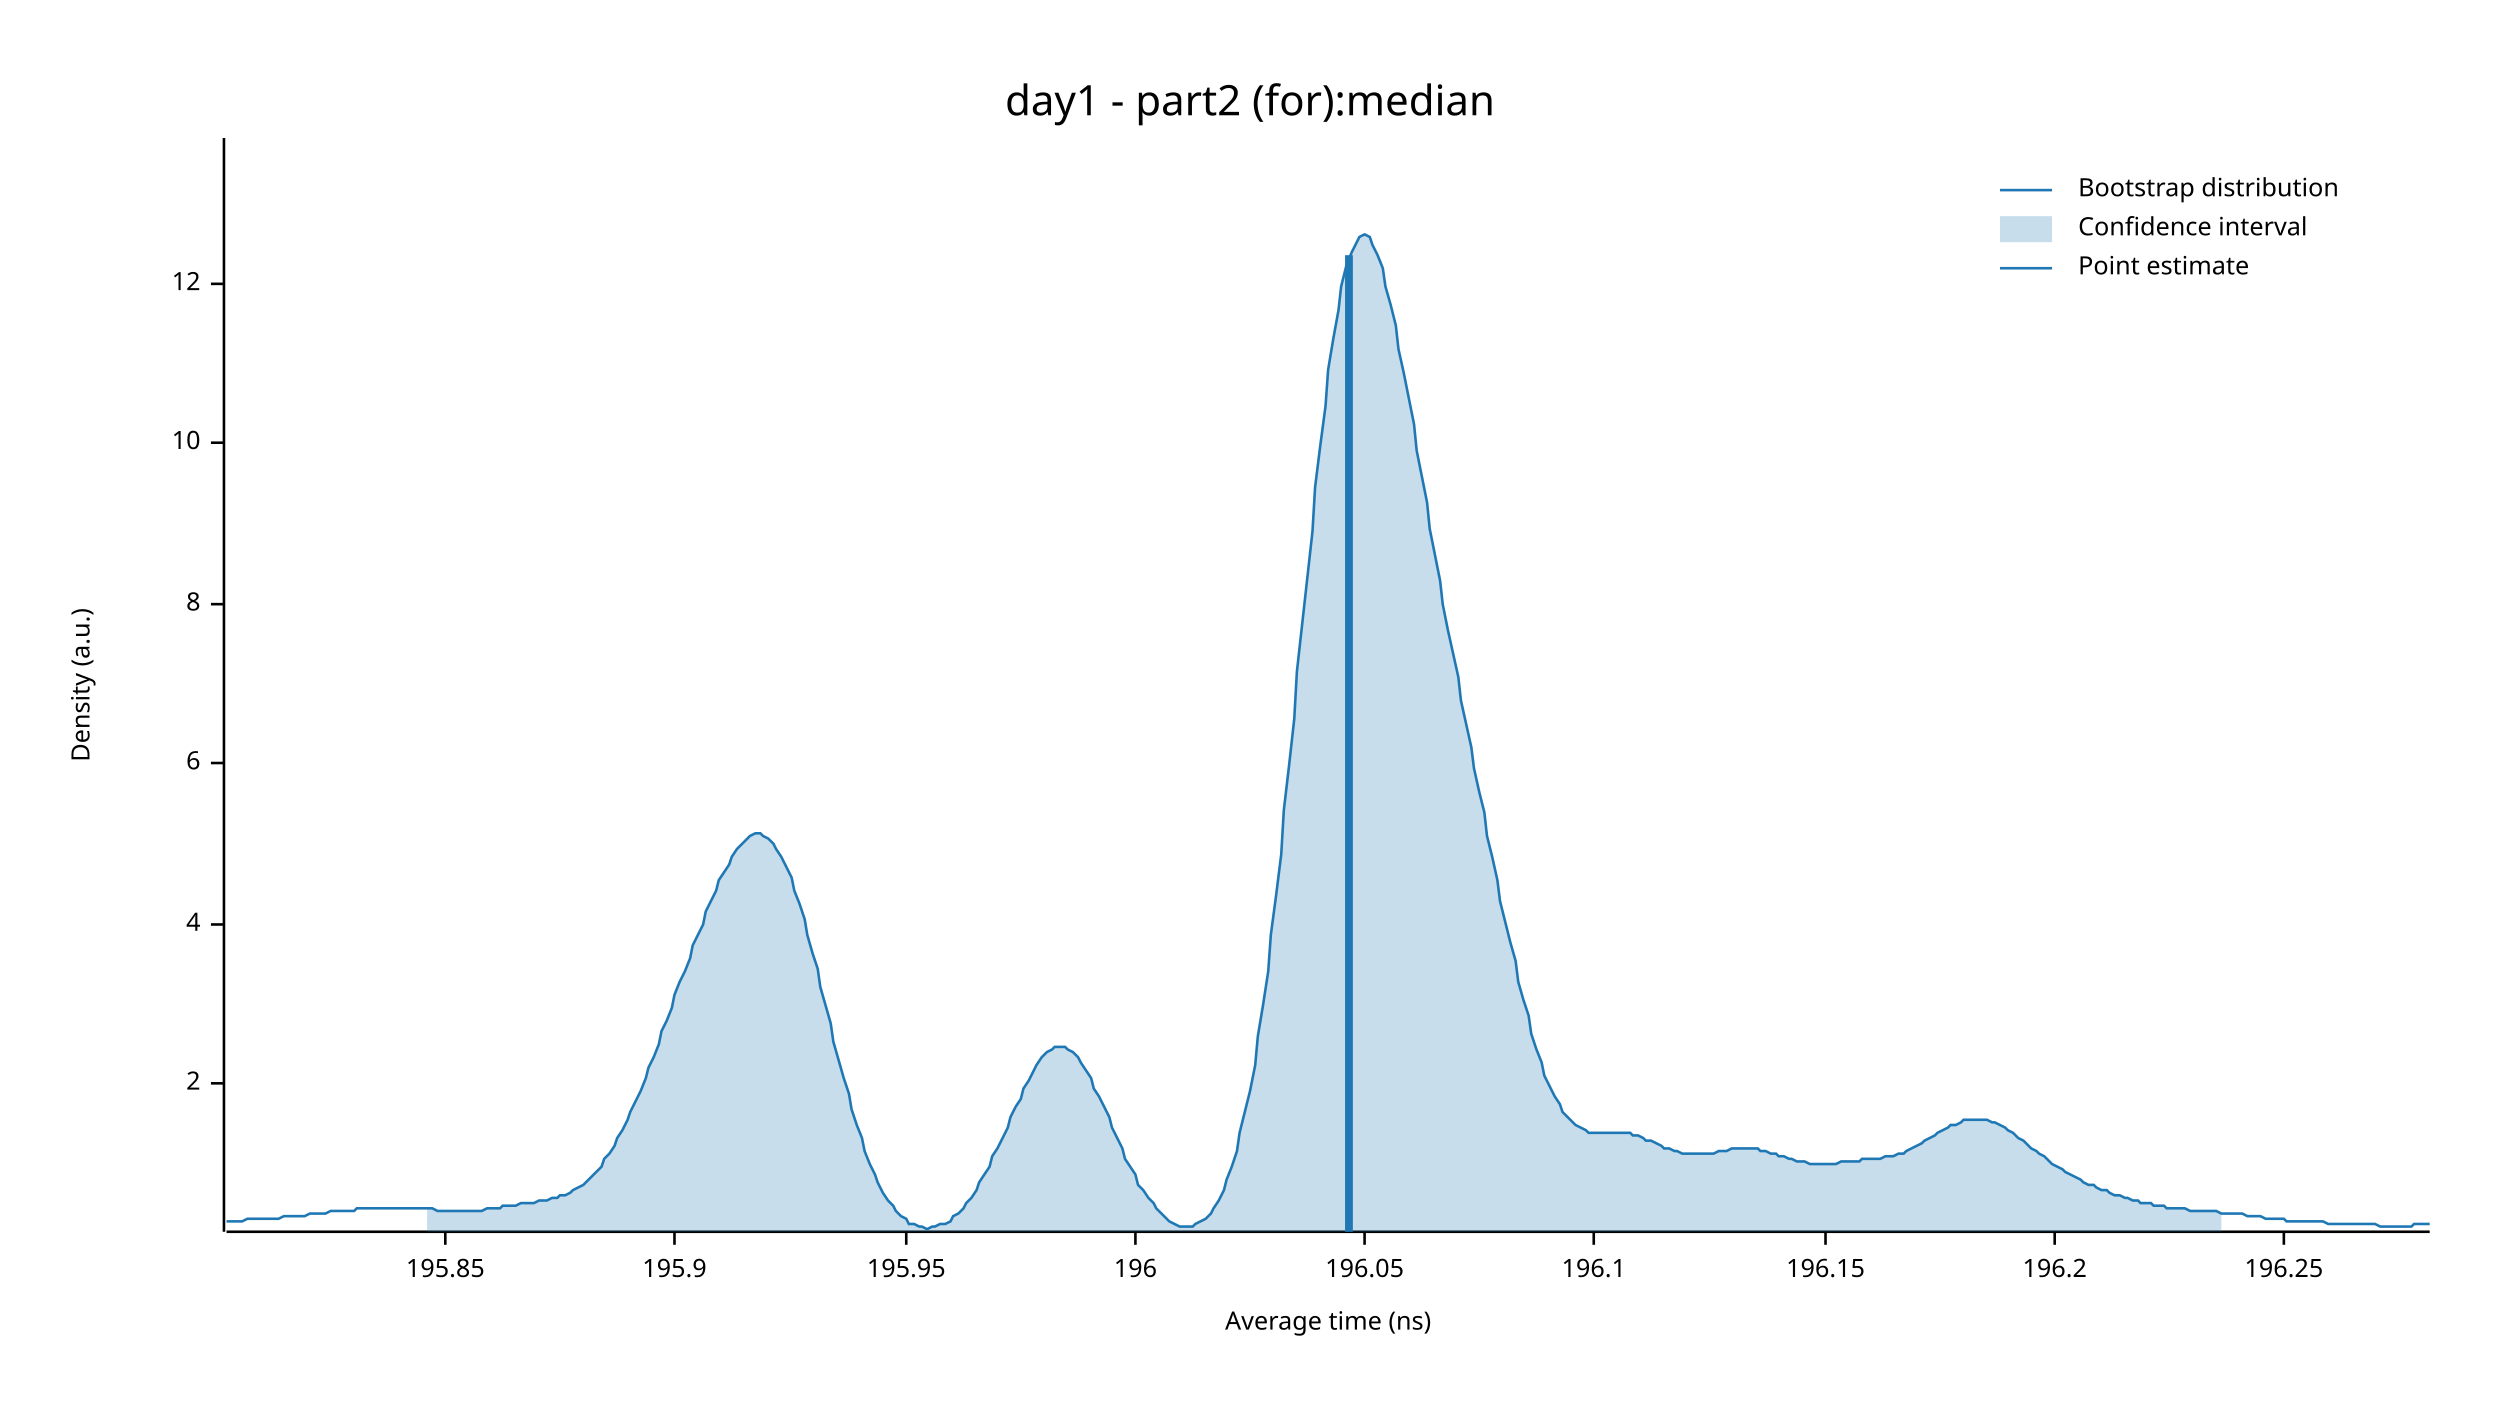
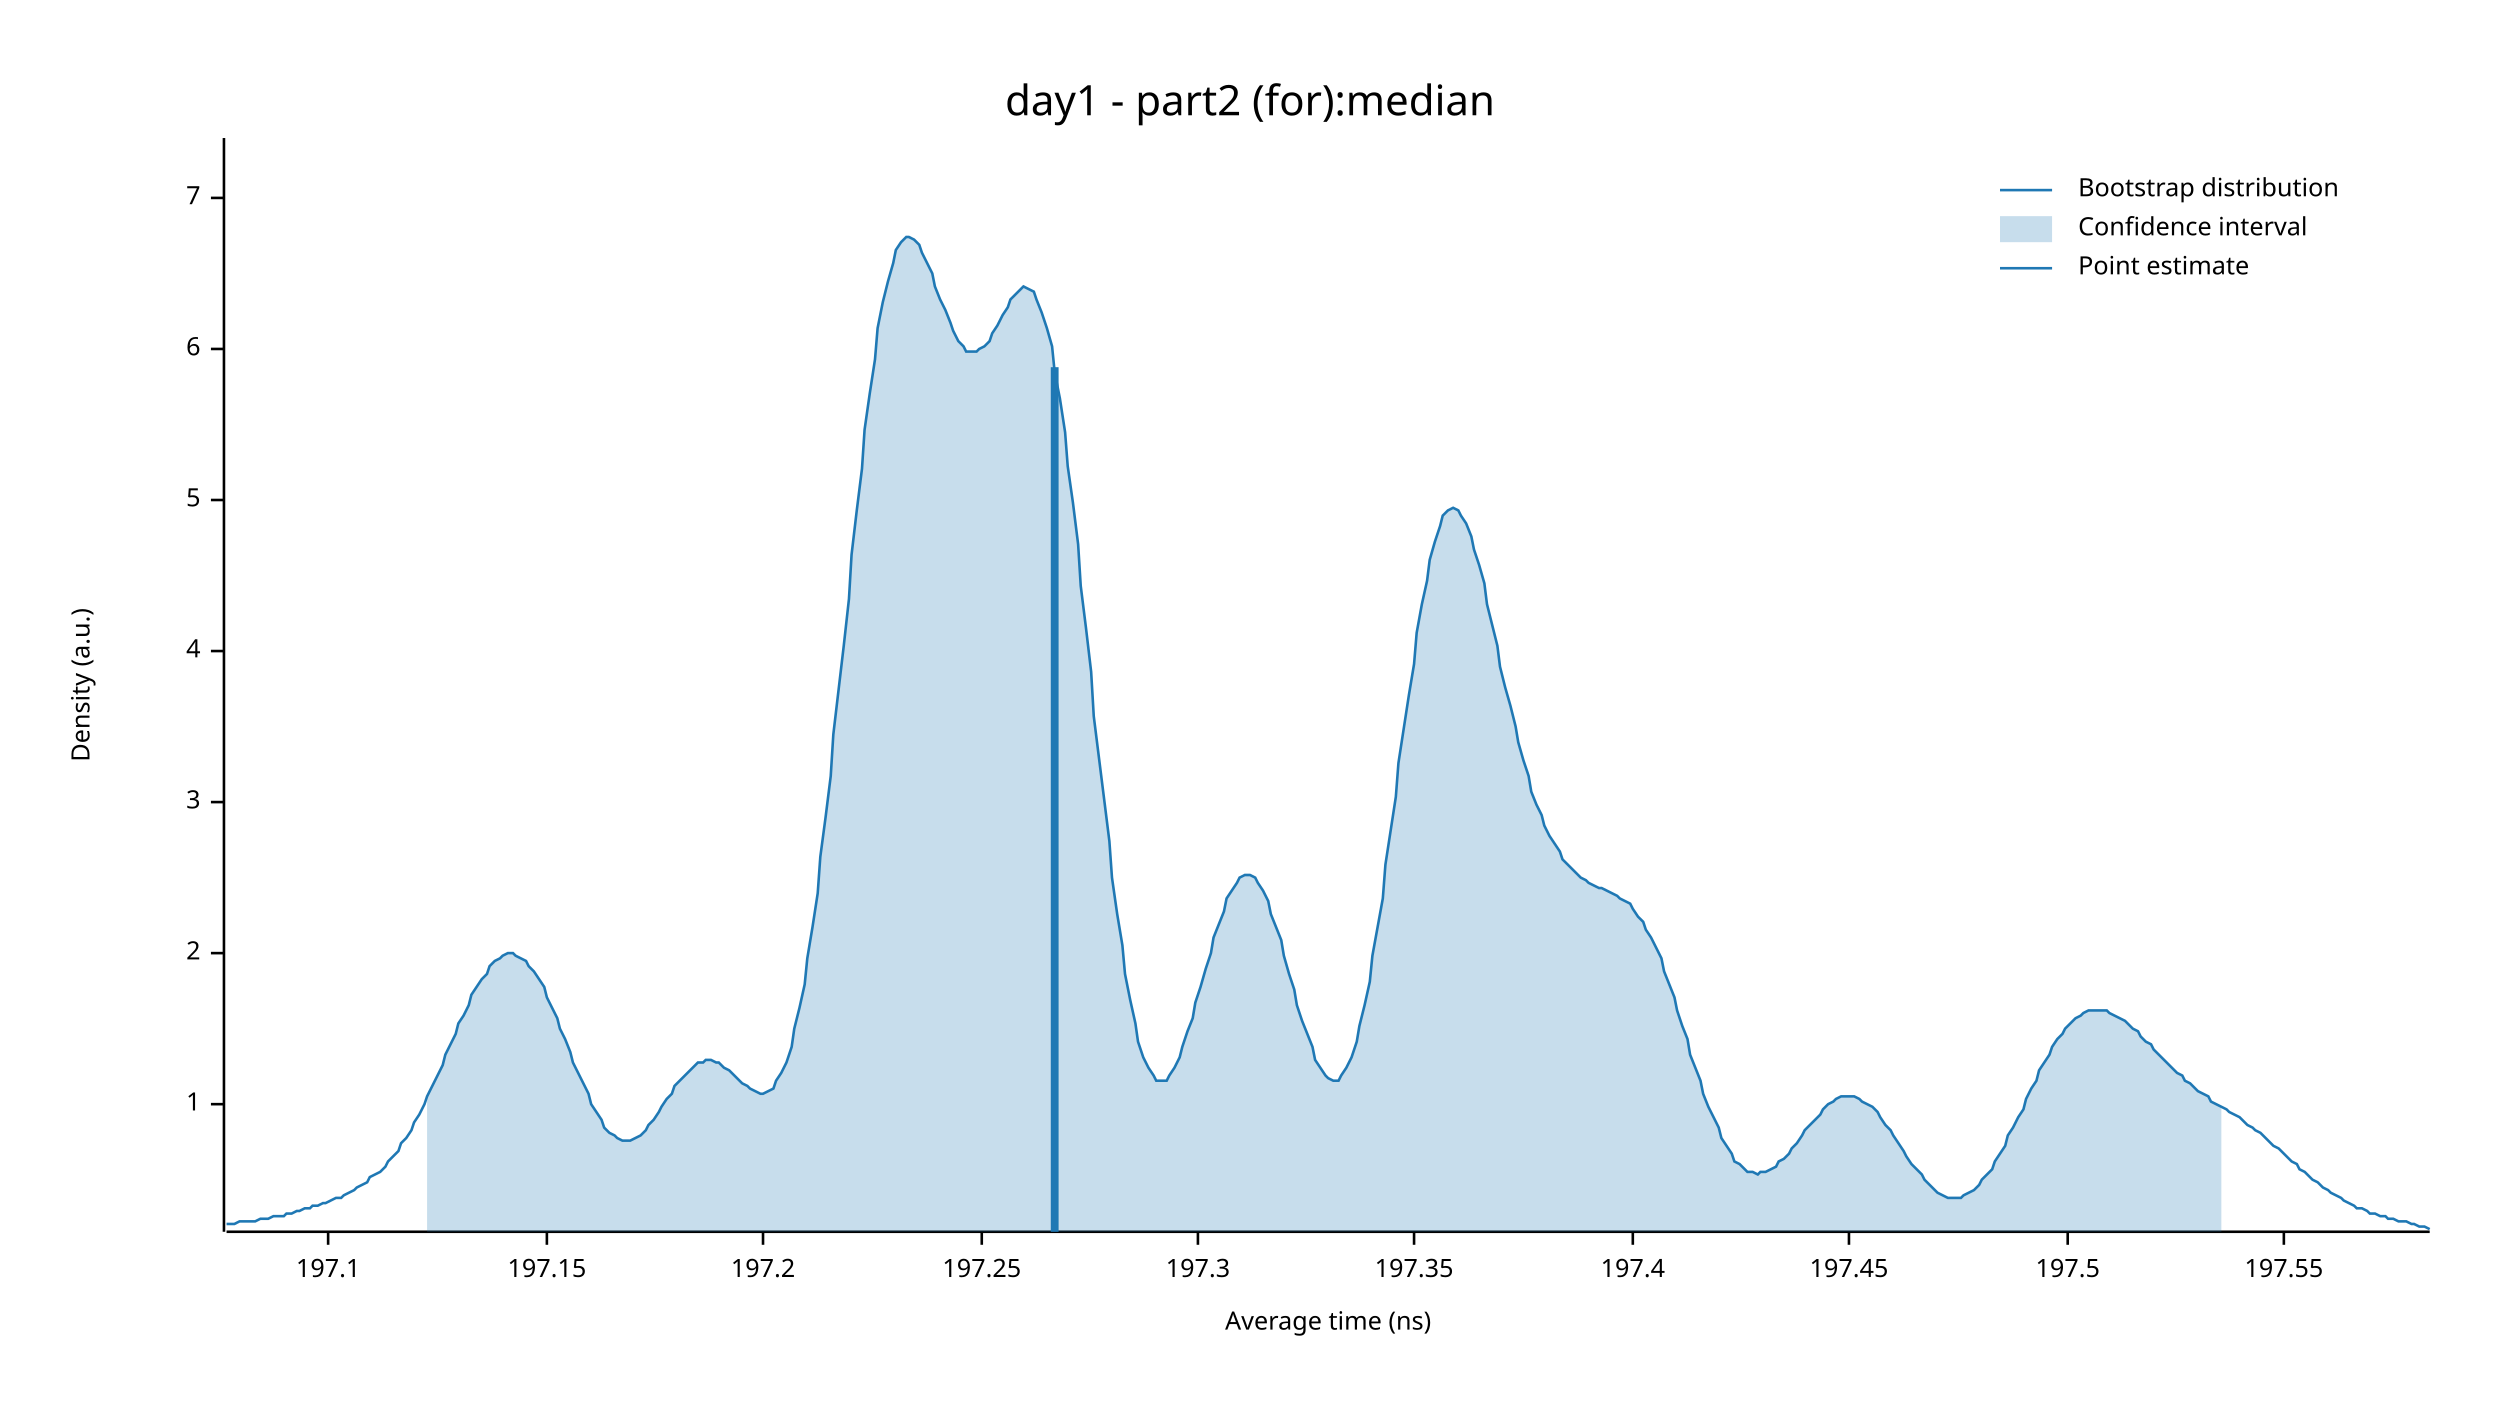
<svg xmlns="http://www.w3.org/2000/svg" width="960" height="540" viewBox="0 0 960 540">
  <text x="480" y="32" dy="0.76em" text-anchor="middle" font-family="sans-serif" font-size="16.129" opacity="1" fill="#000000">
day1 - part2 (for):median
</text>
  <text x="27" y="263" dy="0.76em" text-anchor="middle" font-family="sans-serif" font-size="9.677" opacity="1" fill="#000000" transform="rotate(270, 27, 263)">
Density (a.u.)
</text>
  <text x="510" y="513" dy="-0.5ex" text-anchor="middle" font-family="sans-serif" font-size="9.677" opacity="1" fill="#000000">
Average time (ns)
</text>
  <polyline fill="none" opacity="1" stroke="#000000" stroke-width="1" points="86,53 86,473 " />
-   <text x="77" y="416" dy="0.5ex" text-anchor="end" font-family="sans-serif" font-size="9.677" opacity="1" fill="#000000">
+   <text x="77" y="424" dy="0.5ex" text-anchor="end" font-family="sans-serif" font-size="9.677" opacity="1" fill="#000000">
+ 1
+ </text>
+   <polyline fill="none" opacity="1" stroke="#000000" stroke-width="1" points="81,424 86,424 " />
+   <text x="77" y="366" dy="0.5ex" text-anchor="end" font-family="sans-serif" font-size="9.677" opacity="1" fill="#000000">
2
</text>
-   <polyline fill="none" opacity="1" stroke="#000000" stroke-width="1" points="81,416 86,416 " />
-   <text x="77" y="355" dy="0.5ex" text-anchor="end" font-family="sans-serif" font-size="9.677" opacity="1" fill="#000000">
+   <polyline fill="none" opacity="1" stroke="#000000" stroke-width="1" points="81,366 86,366 " />
+   <text x="77" y="308" dy="0.5ex" text-anchor="end" font-family="sans-serif" font-size="9.677" opacity="1" fill="#000000">
+ 3
+ </text>
+   <polyline fill="none" opacity="1" stroke="#000000" stroke-width="1" points="81,308 86,308 " />
+   <text x="77" y="250" dy="0.5ex" text-anchor="end" font-family="sans-serif" font-size="9.677" opacity="1" fill="#000000">
4
</text>
-   <polyline fill="none" opacity="1" stroke="#000000" stroke-width="1" points="81,355 86,355 " />
-   <text x="77" y="293" dy="0.5ex" text-anchor="end" font-family="sans-serif" font-size="9.677" opacity="1" fill="#000000">
+   <polyline fill="none" opacity="1" stroke="#000000" stroke-width="1" points="81,250 86,250 " />
+   <text x="77" y="192" dy="0.5ex" text-anchor="end" font-family="sans-serif" font-size="9.677" opacity="1" fill="#000000">
+ 5
+ </text>
+   <polyline fill="none" opacity="1" stroke="#000000" stroke-width="1" points="81,192 86,192 " />
+   <text x="77" y="134" dy="0.5ex" text-anchor="end" font-family="sans-serif" font-size="9.677" opacity="1" fill="#000000">
6
</text>
-   <polyline fill="none" opacity="1" stroke="#000000" stroke-width="1" points="81,293 86,293 " />
-   <text x="77" y="232" dy="0.5ex" text-anchor="end" font-family="sans-serif" font-size="9.677" opacity="1" fill="#000000">
- 8
+   <polyline fill="none" opacity="1" stroke="#000000" stroke-width="1" points="81,134 86,134 " />
+   <text x="77" y="76" dy="0.5ex" text-anchor="end" font-family="sans-serif" font-size="9.677" opacity="1" fill="#000000">
+ 7
</text>
-   <polyline fill="none" opacity="1" stroke="#000000" stroke-width="1" points="81,232 86,232 " />
-   <text x="77" y="170" dy="0.5ex" text-anchor="end" font-family="sans-serif" font-size="9.677" opacity="1" fill="#000000">
- 10
+   <polyline fill="none" opacity="1" stroke="#000000" stroke-width="1" points="81,76 86,76 " />
+   <polyline fill="none" opacity="1" stroke="#000000" stroke-width="1" points="87,473 933,473 " />
+   <text x="126" y="483" dy="0.76em" text-anchor="middle" font-family="sans-serif" font-size="9.677" opacity="1" fill="#000000">
+ 197.1
</text>
-   <polyline fill="none" opacity="1" stroke="#000000" stroke-width="1" points="81,170 86,170 " />
-   <text x="77" y="109" dy="0.5ex" text-anchor="end" font-family="sans-serif" font-size="9.677" opacity="1" fill="#000000">
- 12
+   <polyline fill="none" opacity="1" stroke="#000000" stroke-width="1" points="126,473 126,478 " />
+   <text x="210" y="483" dy="0.76em" text-anchor="middle" font-family="sans-serif" font-size="9.677" opacity="1" fill="#000000">
+ 197.15
</text>
-   <polyline fill="none" opacity="1" stroke="#000000" stroke-width="1" points="81,109 86,109 " />
-   <polyline fill="none" opacity="1" stroke="#000000" stroke-width="1" points="87,473 933,473 " />
-   <text x="171" y="483" dy="0.76em" text-anchor="middle" font-family="sans-serif" font-size="9.677" opacity="1" fill="#000000">
- 195.85
+   <polyline fill="none" opacity="1" stroke="#000000" stroke-width="1" points="210,473 210,478 " />
+   <text x="293" y="483" dy="0.76em" text-anchor="middle" font-family="sans-serif" font-size="9.677" opacity="1" fill="#000000">
+ 197.2
</text>
-   <polyline fill="none" opacity="1" stroke="#000000" stroke-width="1" points="171,473 171,478 " />
-   <text x="259" y="483" dy="0.76em" text-anchor="middle" font-family="sans-serif" font-size="9.677" opacity="1" fill="#000000">
- 195.9
+   <polyline fill="none" opacity="1" stroke="#000000" stroke-width="1" points="293,473 293,478 " />
+   <text x="377" y="483" dy="0.76em" text-anchor="middle" font-family="sans-serif" font-size="9.677" opacity="1" fill="#000000">
+ 197.25
</text>
-   <polyline fill="none" opacity="1" stroke="#000000" stroke-width="1" points="259,473 259,478 " />
-   <text x="348" y="483" dy="0.76em" text-anchor="middle" font-family="sans-serif" font-size="9.677" opacity="1" fill="#000000">
- 195.95
+   <polyline fill="none" opacity="1" stroke="#000000" stroke-width="1" points="377,473 377,478 " />
+   <text x="460" y="483" dy="0.76em" text-anchor="middle" font-family="sans-serif" font-size="9.677" opacity="1" fill="#000000">
+ 197.3
</text>
-   <polyline fill="none" opacity="1" stroke="#000000" stroke-width="1" points="348,473 348,478 " />
-   <text x="436" y="483" dy="0.76em" text-anchor="middle" font-family="sans-serif" font-size="9.677" opacity="1" fill="#000000">
- 196
+   <polyline fill="none" opacity="1" stroke="#000000" stroke-width="1" points="460,473 460,478 " />
+   <text x="543" y="483" dy="0.76em" text-anchor="middle" font-family="sans-serif" font-size="9.677" opacity="1" fill="#000000">
+ 197.35
</text>
-   <polyline fill="none" opacity="1" stroke="#000000" stroke-width="1" points="436,473 436,478 " />
-   <text x="524" y="483" dy="0.76em" text-anchor="middle" font-family="sans-serif" font-size="9.677" opacity="1" fill="#000000">
- 196.05
+   <polyline fill="none" opacity="1" stroke="#000000" stroke-width="1" points="543,473 543,478 " />
+   <text x="627" y="483" dy="0.76em" text-anchor="middle" font-family="sans-serif" font-size="9.677" opacity="1" fill="#000000">
+ 197.4
</text>
-   <polyline fill="none" opacity="1" stroke="#000000" stroke-width="1" points="524,473 524,478 " />
-   <text x="612" y="483" dy="0.76em" text-anchor="middle" font-family="sans-serif" font-size="9.677" opacity="1" fill="#000000">
- 196.1
+   <polyline fill="none" opacity="1" stroke="#000000" stroke-width="1" points="627,473 627,478 " />
+   <text x="710" y="483" dy="0.76em" text-anchor="middle" font-family="sans-serif" font-size="9.677" opacity="1" fill="#000000">
+ 197.45
</text>
-   <polyline fill="none" opacity="1" stroke="#000000" stroke-width="1" points="612,473 612,478 " />
-   <text x="701" y="483" dy="0.76em" text-anchor="middle" font-family="sans-serif" font-size="9.677" opacity="1" fill="#000000">
- 196.15
+   <polyline fill="none" opacity="1" stroke="#000000" stroke-width="1" points="710,473 710,478 " />
+   <text x="794" y="483" dy="0.76em" text-anchor="middle" font-family="sans-serif" font-size="9.677" opacity="1" fill="#000000">
+ 197.5
</text>
-   <polyline fill="none" opacity="1" stroke="#000000" stroke-width="1" points="701,473 701,478 " />
-   <text x="789" y="483" dy="0.76em" text-anchor="middle" font-family="sans-serif" font-size="9.677" opacity="1" fill="#000000">
- 196.2
- </text>
-   <polyline fill="none" opacity="1" stroke="#000000" stroke-width="1" points="789,473 789,478 " />
+   <polyline fill="none" opacity="1" stroke="#000000" stroke-width="1" points="794,473 794,478 " />
  <text x="877" y="483" dy="0.76em" text-anchor="middle" font-family="sans-serif" font-size="9.677" opacity="1" fill="#000000">
- 196.25
+ 197.55
</text>
  <polyline fill="none" opacity="1" stroke="#000000" stroke-width="1" points="877,473 877,478 " />
-   <polyline fill="none" opacity="1" stroke="#1F78B4" stroke-width="1" points="87,469 88,469 90,469 92,469 93,469 95,468 97,468 98,468 100,468 102,468 103,468 105,468 107,468 109,467 110,467 112,467 114,467 115,467 117,467 119,466 120,466 122,466 124,466 125,466 127,465 129,465 131,465 132,465 134,465 136,465 137,464 139,464 141,464 142,464 144,464 146,464 148,464 149,464 151,464 153,464 154,464 156,464 158,464 159,464 161,464 163,464 164,464 166,464 168,465 170,465 171,465 173,465 175,465 176,465 178,465 180,465 181,465 183,465 185,465 187,464 188,464 190,464 192,464 193,463 195,463 197,463 198,463 200,462 202,462 203,462 205,462 207,461 209,461 210,461 212,460 214,460 215,459 217,459 219,458 220,457 222,456 224,455 226,453 227,452 229,450 231,448 232,445 234,443 236,440 237,437 239,434 241,430 242,427 244,423 246,419 248,414 249,410 251,406 253,401 254,396 256,392 258,387 259,382 261,377 263,373 265,368 266,363 268,359 270,355 271,350 273,346 275,342 276,338 278,335 280,332 281,329 283,326 285,324 287,322 288,321 290,320 292,320 293,321 295,322 297,324 298,326 300,329 302,333 304,337 305,342 307,347 309,353 310,359 312,366 314,372 315,379 317,386 319,393 320,400 322,407 324,414 326,420 327,426 329,432 331,437 332,442 334,447 336,451 337,454 339,458 341,461 343,463 344,465 346,467 348,468 349,470 351,470 353,471 354,471 356,472 358,471 359,471 361,470 363,470 365,469 366,467 368,466 370,464 371,462 373,460 375,457 376,454 378,451 380,448 381,444 383,441 385,437 387,433 388,429 390,425 392,422 393,418 395,415 397,411 398,409 400,406 402,404 404,403 405,402 407,402 409,402 410,403 412,404 414,406 415,408 417,411 419,414 420,418 422,421 424,425 426,429 427,433 429,437 431,441 432,445 434,448 436,451 437,455 439,457 441,460 443,462 444,464 446,466 448,468 449,469 451,470 453,471 454,471 456,471 458,471 459,470 461,469 463,468 465,466 466,464 468,461 470,457 471,453 473,448 475,442 476,435 478,427 480,419 482,409 483,398 485,386 487,373 488,359 490,344 492,328 493,311 495,294 497,276 498,258 500,240 502,222 504,204 505,187 507,171 509,156 510,142 512,130 514,119 515,110 517,102 519,97 521,93 522,91 524,90 526,91 527,94 529,98 531,103 532,110 534,117 536,125 537,134 539,143 541,153 543,163 544,173 546,183 548,193 549,203 551,213 553,223 554,232 556,242 558,251 560,260 561,269 563,278 565,287 566,295 568,304 570,312 571,321 573,329 575,338 576,346 578,354 580,362 582,369 583,377 585,384 587,390 588,397 590,403 592,408 593,413 595,417 597,421 599,424 600,427 602,429 604,431 605,432 607,433 609,434 610,435 612,435 614,435 615,435 617,435 619,435 621,435 622,435 624,435 626,435 627,436 629,436 631,437 632,438 634,438 636,439 638,440 639,441 641,441 643,442 644,442 646,443 648,443 649,443 651,443 653,443 654,443 656,443 658,443 660,442 661,442 663,442 665,441 666,441 668,441 670,441 671,441 673,441 675,441 676,442 678,442 680,443 682,443 683,444 685,444 687,445 688,445 690,446 692,446 693,446 695,447 697,447 699,447 700,447 702,447 704,447 705,447 707,446 709,446 710,446 712,446 714,446 715,445 717,445 719,445 721,445 722,445 724,444 726,444 727,444 729,443 731,443 732,442 734,441 736,440 738,439 739,438 741,437 743,436 744,435 746,434 748,433 749,432 751,432 753,431 754,430 756,430 758,430 760,430 761,430 763,430 765,431 766,431 768,432 770,433 771,434 773,435 775,437 777,438 778,439 780,441 782,442 783,443 785,444 787,446 788,447 790,448 792,449 793,450 795,451 797,452 799,453 800,454 802,455 804,455 805,456 807,457 809,457 810,458 812,459 814,459 816,460 817,460 819,461 821,461 822,462 824,462 826,462 827,463 829,463 831,463 832,464 834,464 836,464 838,464 839,464 841,465 843,465 844,465 846,465 848,465 849,465 851,465 853,466 855,466 856,466 858,466 860,466 861,466 863,467 865,467 866,467 868,467 870,468 871,468 873,468 875,468 877,468 878,469 880,469 882,469 883,469 885,469 887,469 888,469 890,469 892,469 894,470 895,470 897,470 899,470 900,470 902,470 904,470 905,470 907,470 909,470 910,470 912,470 914,471 916,471 917,471 919,471 921,471 922,471 924,471 926,471 927,470 929,470 931,470 933,470 " />
-   <polygon opacity="0.25" fill="#1F78B4" points="164,464 166,464 168,465 170,465 171,465 173,465 175,465 176,465 178,465 180,465 181,465 183,465 185,465 187,464 188,464 190,464 192,464 193,463 195,463 197,463 198,463 200,462 202,462 203,462 205,462 207,461 209,461 210,461 212,460 214,460 215,459 217,459 219,458 220,457 222,456 224,455 226,453 227,452 229,450 231,448 232,445 234,443 236,440 237,437 239,434 241,430 242,427 244,423 246,419 248,414 249,410 251,406 253,401 254,396 256,392 258,387 259,382 261,377 263,373 265,368 266,363 268,359 270,355 271,350 273,346 275,342 276,338 278,335 280,332 281,329 283,326 285,324 287,322 288,321 290,320 292,320 293,321 295,322 297,324 298,326 300,329 302,333 304,337 305,342 307,347 309,353 310,359 312,366 314,372 315,379 317,386 319,393 320,400 322,407 324,414 326,420 327,426 329,432 331,437 332,442 334,447 336,451 337,454 339,458 341,461 343,463 344,465 346,467 348,468 349,470 351,470 353,471 354,471 356,472 358,471 359,471 361,470 363,470 365,469 366,467 368,466 370,464 371,462 373,460 375,457 376,454 378,451 380,448 381,444 383,441 385,437 387,433 388,429 390,425 392,422 393,418 395,415 397,411 398,409 400,406 402,404 404,403 405,402 407,402 409,402 410,403 412,404 414,406 415,408 417,411 419,414 420,418 422,421 424,425 426,429 427,433 429,437 431,441 432,445 434,448 436,451 437,455 439,457 441,460 443,462 444,464 446,466 448,468 449,469 451,470 453,471 454,471 456,471 458,471 459,470 461,469 463,468 465,466 466,464 468,461 470,457 471,453 473,448 475,442 476,435 478,427 480,419 482,409 483,398 485,386 487,373 488,359 490,344 492,328 493,311 495,294 497,276 498,258 500,240 502,222 504,204 505,187 507,171 509,156 510,142 512,130 514,119 515,110 517,102 519,97 521,93 522,91 524,90 526,91 527,94 529,98 531,103 532,110 534,117 536,125 537,134 539,143 541,153 543,163 544,173 546,183 548,193 549,203 551,213 553,223 554,232 556,242 558,251 560,260 561,269 563,278 565,287 566,295 568,304 570,312 571,321 573,329 575,338 576,346 578,354 580,362 582,369 583,377 585,384 587,390 588,397 590,403 592,408 593,413 595,417 597,421 599,424 600,427 602,429 604,431 605,432 607,433 609,434 610,435 612,435 614,435 615,435 617,435 619,435 621,435 622,435 624,435 626,435 627,436 629,436 631,437 632,438 634,438 636,439 638,440 639,441 641,441 643,442 644,442 646,443 648,443 649,443 651,443 653,443 654,443 656,443 658,443 660,442 661,442 663,442 665,441 666,441 668,441 670,441 671,441 673,441 675,441 676,442 678,442 680,443 682,443 683,444 685,444 687,445 688,445 690,446 692,446 693,446 695,447 697,447 699,447 700,447 702,447 704,447 705,447 707,446 709,446 710,446 712,446 714,446 715,445 717,445 719,445 721,445 722,445 724,444 726,444 727,444 729,443 731,443 732,442 734,441 736,440 738,439 739,438 741,437 743,436 744,435 746,434 748,433 749,432 751,432 753,431 754,430 756,430 758,430 760,430 761,430 763,430 765,431 766,431 768,432 770,433 771,434 773,435 775,437 777,438 778,439 780,441 782,442 783,443 785,444 787,446 788,447 790,448 792,449 793,450 795,451 797,452 799,453 800,454 802,455 804,455 805,456 807,457 809,457 810,458 812,459 814,459 816,460 817,460 819,461 821,461 822,462 824,462 826,462 827,463 829,463 831,463 832,464 834,464 836,464 838,464 839,464 841,465 843,465 844,465 846,465 848,465 849,465 851,465 853,466 853,473 164,473 " />
-   <polyline fill="none" opacity="1" stroke="#1F78B4" stroke-width="3" points="518,473 518,98 " />
+   <polyline fill="none" opacity="1" stroke="#1F78B4" stroke-width="1" points="87,470 88,470 90,470 92,469 93,469 95,469 97,469 98,469 100,468 102,468 103,468 105,467 107,467 109,467 110,466 112,466 114,465 115,465 117,464 119,464 120,463 122,463 124,462 125,462 127,461 129,460 131,460 132,459 134,458 136,457 137,456 139,455 141,454 142,452 144,451 146,450 148,448 149,446 151,444 153,442 154,439 156,437 158,434 159,431 161,428 163,424 164,421 166,417 168,413 170,409 171,405 173,401 175,397 176,393 178,390 180,386 181,382 183,379 185,376 187,374 188,371 190,369 192,368 193,367 195,366 197,366 198,367 200,368 202,369 203,371 205,373 207,376 209,379 210,383 212,387 214,391 215,395 217,399 219,404 220,408 222,412 224,416 226,420 227,424 229,427 231,430 232,433 234,435 236,436 237,437 239,438 241,438 242,438 244,437 246,436 248,434 249,432 251,430 253,427 254,425 256,422 258,420 259,417 261,415 263,413 265,411 266,410 268,408 270,408 271,407 273,407 275,408 276,408 278,410 280,411 281,412 283,414 285,416 287,417 288,418 290,419 292,420 293,420 295,419 297,418 298,415 300,412 302,408 304,402 305,395 307,387 309,378 310,368 312,356 314,343 315,329 317,314 319,298 320,282 322,265 324,248 326,230 327,213 329,196 331,180 332,165 334,151 336,138 337,126 339,116 341,108 343,101 344,96 346,93 348,91 349,91 351,92 353,94 354,97 356,101 358,105 359,110 361,115 363,119 365,124 366,127 368,131 370,133 371,135 373,135 375,135 376,134 378,133 380,131 381,128 383,125 385,121 387,118 388,115 390,113 392,111 393,110 395,111 397,112 398,115 400,120 402,126 404,133 405,143 407,153 409,166 410,179 412,193 414,209 415,225 417,241 419,258 420,275 422,291 424,307 426,323 427,337 429,351 431,363 432,374 434,384 436,393 437,400 439,406 441,410 443,413 444,415 446,415 448,415 449,413 451,410 453,406 454,402 456,396 458,391 459,385 461,379 463,372 465,366 466,360 468,355 470,350 471,345 473,342 475,339 476,337 478,336 480,336 482,337 483,339 485,342 487,346 488,351 490,356 492,361 493,367 495,374 497,380 498,386 500,392 502,397 504,402 505,407 507,410 509,413 510,414 512,415 514,415 515,413 517,410 519,406 521,400 522,394 524,386 526,377 527,367 529,356 531,345 532,332 534,319 536,306 537,293 539,280 541,267 543,255 544,243 546,232 548,223 549,215 551,208 553,202 554,198 556,196 558,195 560,196 561,198 563,201 565,206 566,211 568,217 570,224 571,232 573,240 575,248 576,256 578,264 580,271 582,279 583,285 585,292 587,298 588,304 590,309 592,313 593,317 595,321 597,324 599,327 600,330 602,332 604,334 605,335 607,337 609,338 610,339 612,340 614,341 615,341 617,342 619,343 621,344 622,345 624,346 626,347 627,349 629,352 631,354 632,357 634,360 636,364 638,368 639,373 641,378 643,383 644,388 646,394 648,399 649,405 651,410 653,415 654,420 656,425 658,429 660,433 661,437 663,440 665,443 666,446 668,447 670,449 671,450 673,450 675,451 676,450 678,450 680,449 682,448 683,446 685,445 687,443 688,441 690,439 692,436 693,434 695,432 697,430 699,428 700,426 702,424 704,423 705,422 707,421 709,421 710,421 712,421 714,422 715,423 717,424 719,425 721,427 722,429 724,432 726,434 727,436 729,439 731,442 732,444 734,447 736,449 738,451 739,453 741,455 743,457 744,458 746,459 748,460 749,460 751,460 753,460 754,459 756,458 758,457 760,455 761,453 763,451 765,449 766,446 768,443 770,440 771,436 773,433 775,429 777,426 778,422 780,418 782,415 783,411 785,408 787,405 788,402 790,399 792,397 793,395 795,393 797,391 799,390 800,389 802,388 804,388 805,388 807,388 809,388 810,389 812,390 814,391 816,392 817,393 819,395 821,396 822,398 824,400 826,401 827,403 829,405 831,407 832,408 834,410 836,412 838,413 839,415 841,416 843,418 844,419 846,420 848,421 849,423 851,424 853,425 855,426 856,427 858,428 860,429 861,430 863,432 865,433 866,434 868,435 870,437 871,438 873,440 875,441 877,443 878,444 880,446 882,447 883,449 885,450 887,452 888,453 890,454 892,456 894,457 895,458 897,459 899,460 900,461 902,462 904,463 905,464 907,464 909,465 910,466 912,466 914,467 916,467 917,468 919,468 921,469 922,469 924,469 926,470 927,470 929,471 931,471 933,472 " />
+   <polygon opacity="0.25" fill="#1F78B4" points="164,421 166,417 168,413 170,409 171,405 173,401 175,397 176,393 178,390 180,386 181,382 183,379 185,376 187,374 188,371 190,369 192,368 193,367 195,366 197,366 198,367 200,368 202,369 203,371 205,373 207,376 209,379 210,383 212,387 214,391 215,395 217,399 219,404 220,408 222,412 224,416 226,420 227,424 229,427 231,430 232,433 234,435 236,436 237,437 239,438 241,438 242,438 244,437 246,436 248,434 249,432 251,430 253,427 254,425 256,422 258,420 259,417 261,415 263,413 265,411 266,410 268,408 270,408 271,407 273,407 275,408 276,408 278,410 280,411 281,412 283,414 285,416 287,417 288,418 290,419 292,420 293,420 295,419 297,418 298,415 300,412 302,408 304,402 305,395 307,387 309,378 310,368 312,356 314,343 315,329 317,314 319,298 320,282 322,265 324,248 326,230 327,213 329,196 331,180 332,165 334,151 336,138 337,126 339,116 341,108 343,101 344,96 346,93 348,91 349,91 351,92 353,94 354,97 356,101 358,105 359,110 361,115 363,119 365,124 366,127 368,131 370,133 371,135 373,135 375,135 376,134 378,133 380,131 381,128 383,125 385,121 387,118 388,115 390,113 392,111 393,110 395,111 397,112 398,115 400,120 402,126 404,133 405,143 407,153 409,166 410,179 412,193 414,209 415,225 417,241 419,258 420,275 422,291 424,307 426,323 427,337 429,351 431,363 432,374 434,384 436,393 437,400 439,406 441,410 443,413 444,415 446,415 448,415 449,413 451,410 453,406 454,402 456,396 458,391 459,385 461,379 463,372 465,366 466,360 468,355 470,350 471,345 473,342 475,339 476,337 478,336 480,336 482,337 483,339 485,342 487,346 488,351 490,356 492,361 493,367 495,374 497,380 498,386 500,392 502,397 504,402 505,407 507,410 509,413 510,414 512,415 514,415 515,413 517,410 519,406 521,400 522,394 524,386 526,377 527,367 529,356 531,345 532,332 534,319 536,306 537,293 539,280 541,267 543,255 544,243 546,232 548,223 549,215 551,208 553,202 554,198 556,196 558,195 560,196 561,198 563,201 565,206 566,211 568,217 570,224 571,232 573,240 575,248 576,256 578,264 580,271 582,279 583,285 585,292 587,298 588,304 590,309 592,313 593,317 595,321 597,324 599,327 600,330 602,332 604,334 605,335 607,337 609,338 610,339 612,340 614,341 615,341 617,342 619,343 621,344 622,345 624,346 626,347 627,349 629,352 631,354 632,357 634,360 636,364 638,368 639,373 641,378 643,383 644,388 646,394 648,399 649,405 651,410 653,415 654,420 656,425 658,429 660,433 661,437 663,440 665,443 666,446 668,447 670,449 671,450 673,450 675,451 676,450 678,450 680,449 682,448 683,446 685,445 687,443 688,441 690,439 692,436 693,434 695,432 697,430 699,428 700,426 702,424 704,423 705,422 707,421 709,421 710,421 712,421 714,422 715,423 717,424 719,425 721,427 722,429 724,432 726,434 727,436 729,439 731,442 732,444 734,447 736,449 738,451 739,453 741,455 743,457 744,458 746,459 748,460 749,460 751,460 753,460 754,459 756,458 758,457 760,455 761,453 763,451 765,449 766,446 768,443 770,440 771,436 773,433 775,429 777,426 778,422 780,418 782,415 783,411 785,408 787,405 788,402 790,399 792,397 793,395 795,393 797,391 799,390 800,389 802,388 804,388 805,388 807,388 809,388 810,389 812,390 814,391 816,392 817,393 819,395 821,396 822,398 824,400 826,401 827,403 829,405 831,407 832,408 834,410 836,412 838,413 839,415 841,416 843,418 844,419 846,420 848,421 849,423 851,424 853,425 853,473 164,473 " />
+   <polyline fill="none" opacity="1" stroke="#1F78B4" stroke-width="3" points="405,473 405,141 " />
  <text x="798" y="68" dy="0.76em" text-anchor="start" font-family="sans-serif" font-size="9.677" opacity="1" fill="#000000">
Bootstrap distribution
</text>
  <text x="798" y="83" dy="0.76em" text-anchor="start" font-family="sans-serif" font-size="9.677" opacity="1" fill="#000000">
Confidence interval
</text>
  <text x="798" y="98" dy="0.76em" text-anchor="start" font-family="sans-serif" font-size="9.677" opacity="1" fill="#000000">
Point estimate
</text>
  <polyline fill="none" opacity="1" stroke="#1F78B4" stroke-width="1" points="768,73 788,73 " />
  <rect x="768" y="83" width="20" height="10" opacity="0.25" fill="#1F78B4" stroke="none" />
  <polyline fill="none" opacity="1" stroke="#1F78B4" stroke-width="1" points="768,103 788,103 " />
</svg>
